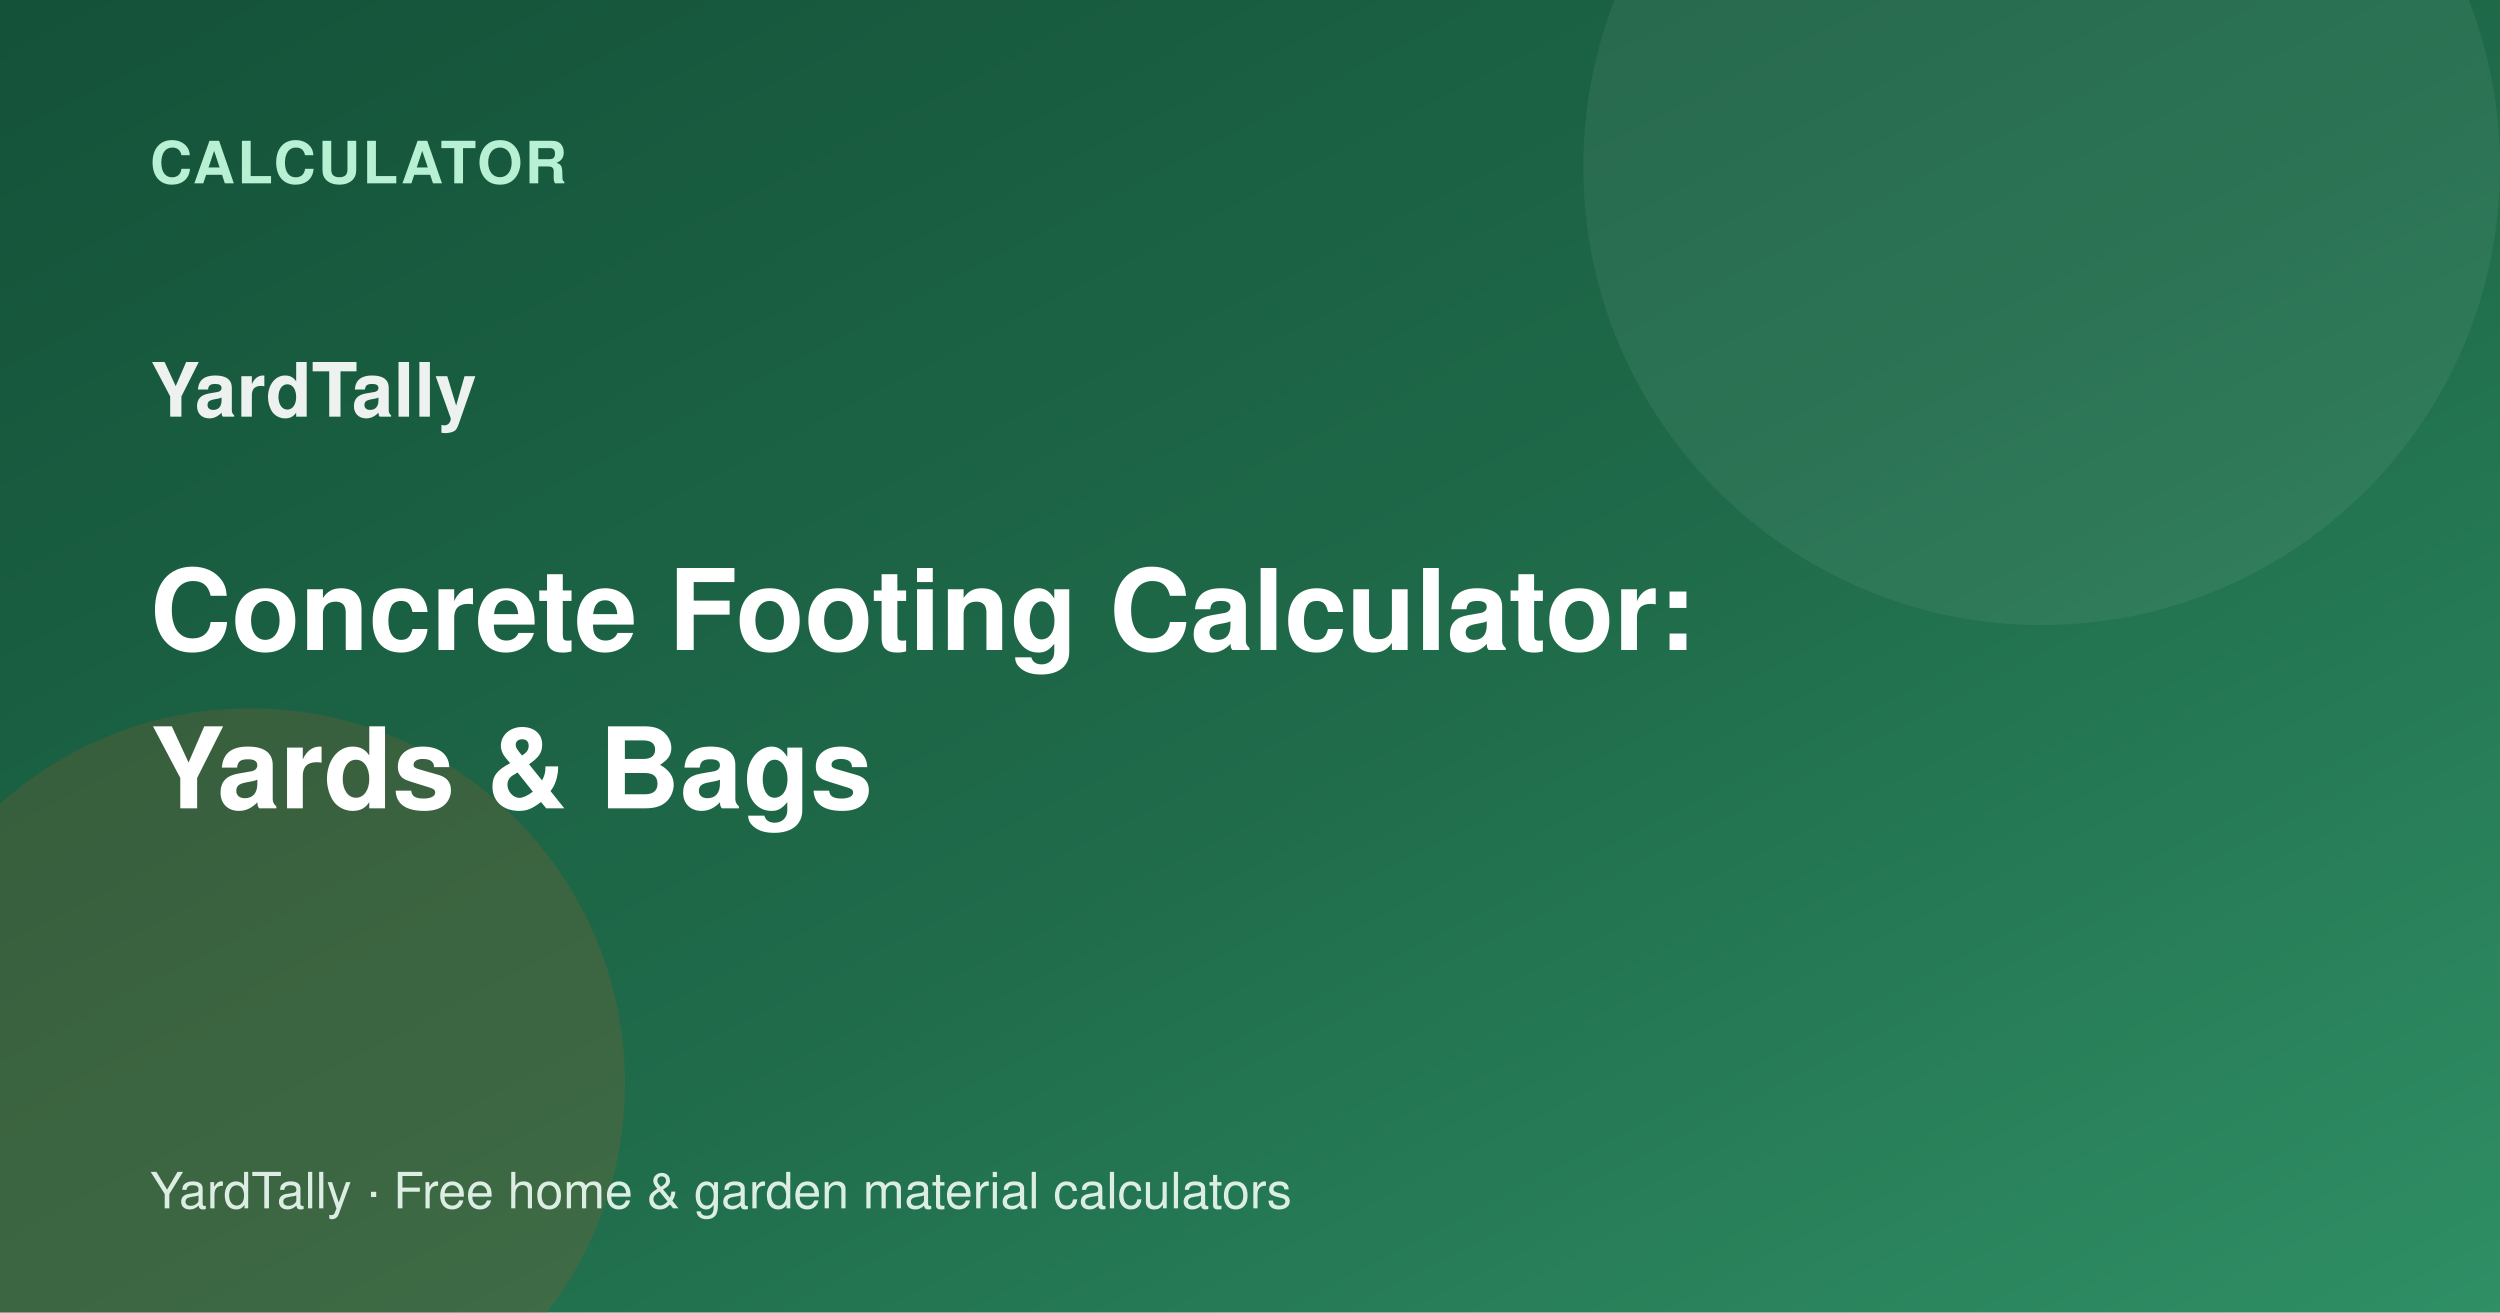
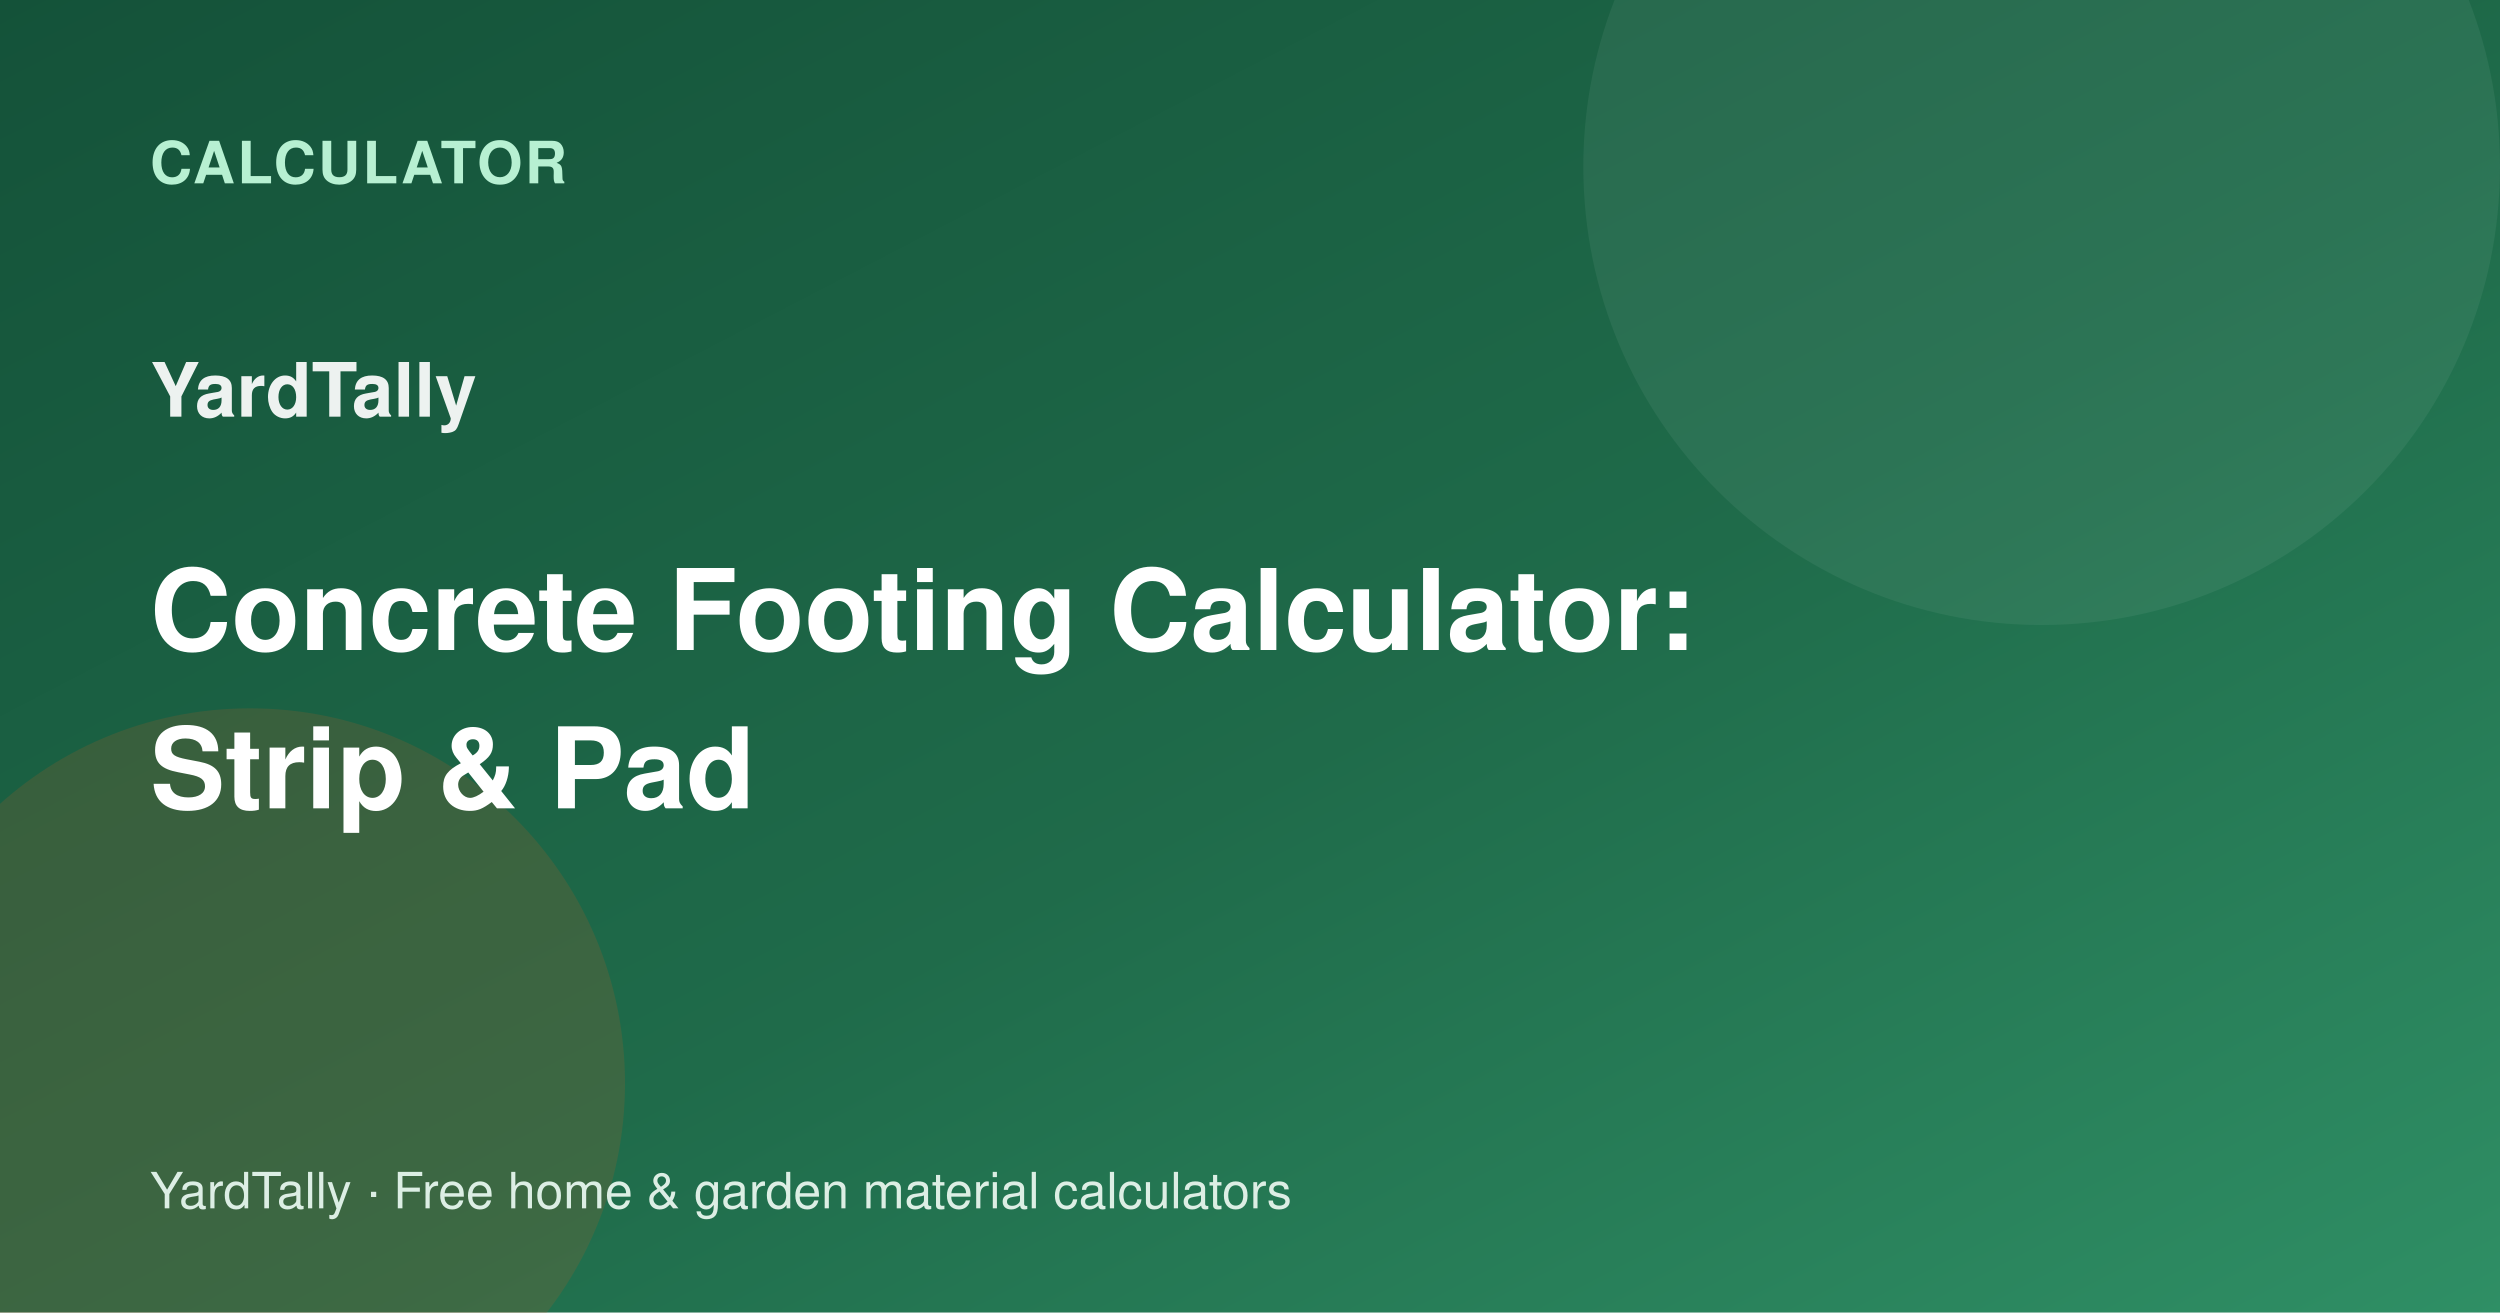
<svg xmlns="http://www.w3.org/2000/svg" width="1200" height="630" viewBox="0 0 1200 630">
  <defs>
    <linearGradient id="bg" x1="0" y1="0" x2="1" y2="1">
      <stop offset="0%" stop-color="#145239" />
      <stop offset="55%" stop-color="#1f6b4a" />
      <stop offset="100%" stop-color="#2f8f65" />
    </linearGradient>
  </defs>
  <rect width="1200" height="630" fill="url(#bg)" />
  <circle cx="980" cy="80" r="220" fill="#ffffff" fill-opacity="0.06" />
  <circle cx="120" cy="520" r="180" fill="#c45c26" fill-opacity="0.18" />
  <text x="72" y="88" font-family="ui-sans-serif, system-ui, Segoe UI, Helvetica, Arial, sans-serif" font-size="28" font-weight="600" fill="#b7f0d2" letter-spacing="0.04em">CALCULATOR</text>
  <text x="72" y="200" font-family="ui-sans-serif, system-ui, Segoe UI, Helvetica, Arial, sans-serif" font-size="36" font-weight="700" fill="#ffffff" fill-opacity="0.92">YardTally</text>
  <text x="72" y="312" font-family="ui-sans-serif, system-ui, Segoe UI, Helvetica, Arial, sans-serif" font-size="54" font-weight="700" fill="#ffffff">Concrete Footing Calculator:</text>
-   <text x="72" y="388" font-family="ui-sans-serif, system-ui, Segoe UI, Helvetica, Arial, sans-serif" font-size="54" font-weight="700" fill="#ffffff">Yards &amp; Bags</text>
+   <text x="72" y="388" font-family="ui-sans-serif, system-ui, Segoe UI, Helvetica, Arial, sans-serif" font-size="54" font-weight="700" fill="#ffffff">Strip &amp; Pad</text>
  <text x="72" y="580" font-family="ui-sans-serif, system-ui, Segoe UI, Helvetica, Arial, sans-serif" font-size="24" fill="#dceee4">YardTally · Free home &amp; garden material calculators</text>
</svg>
